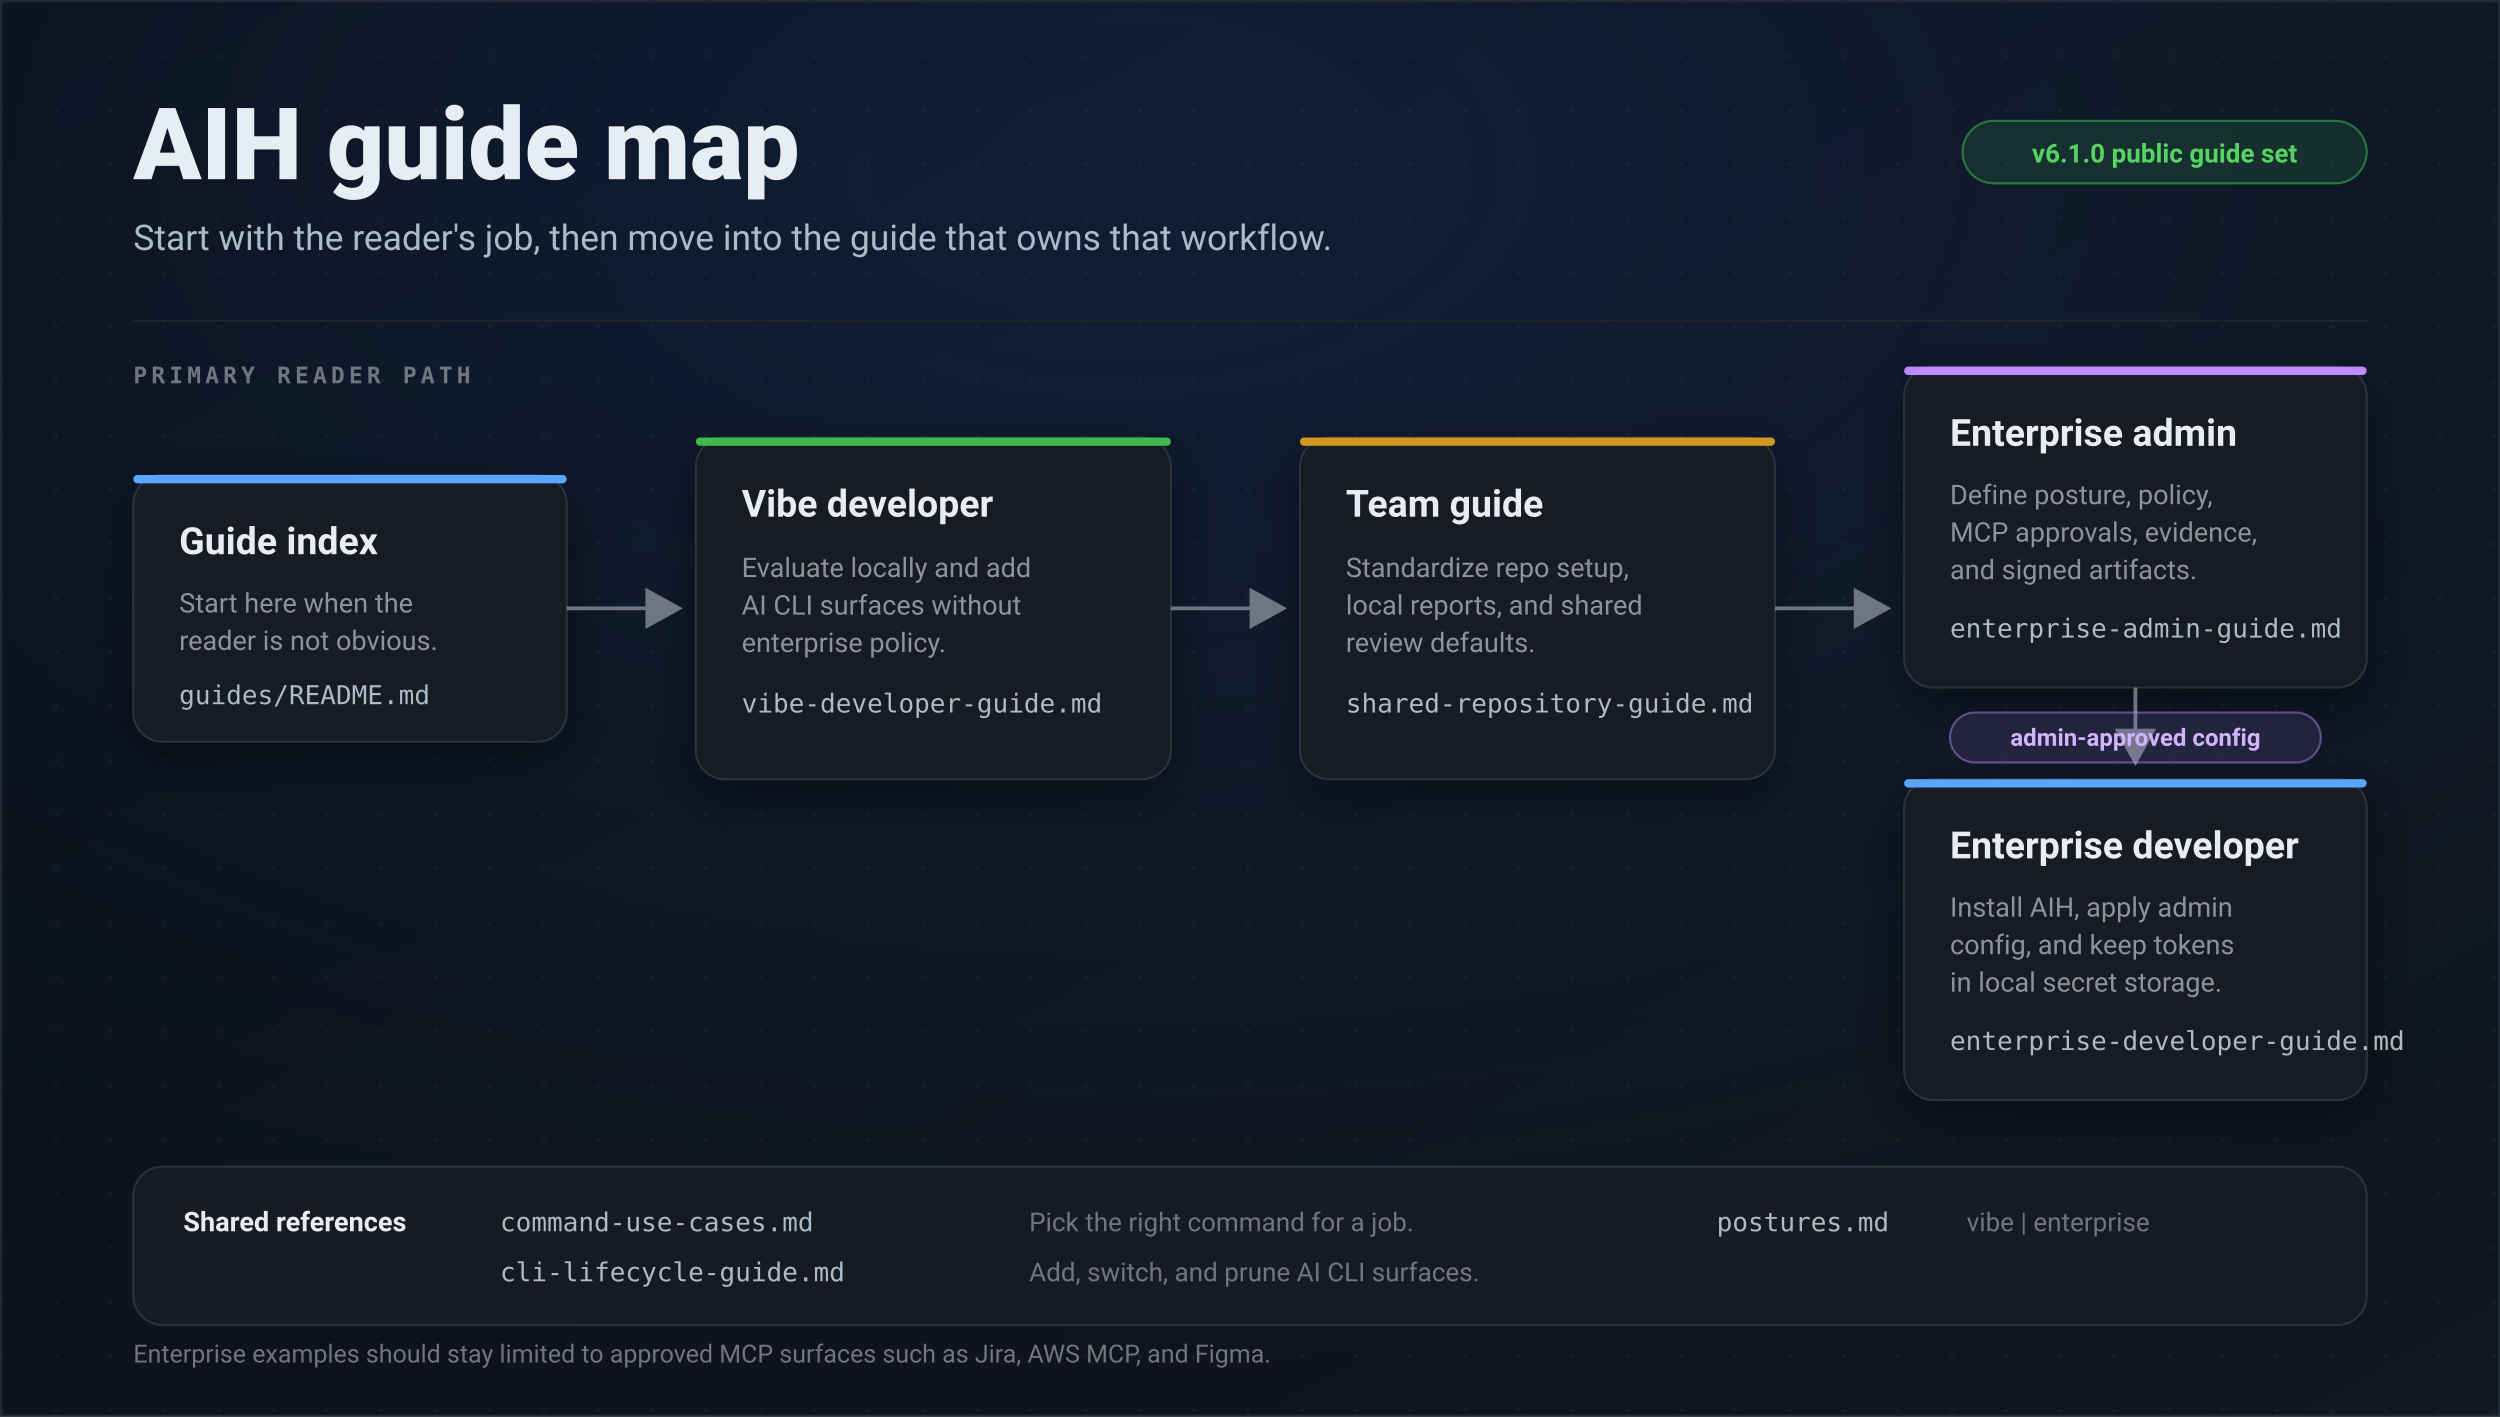
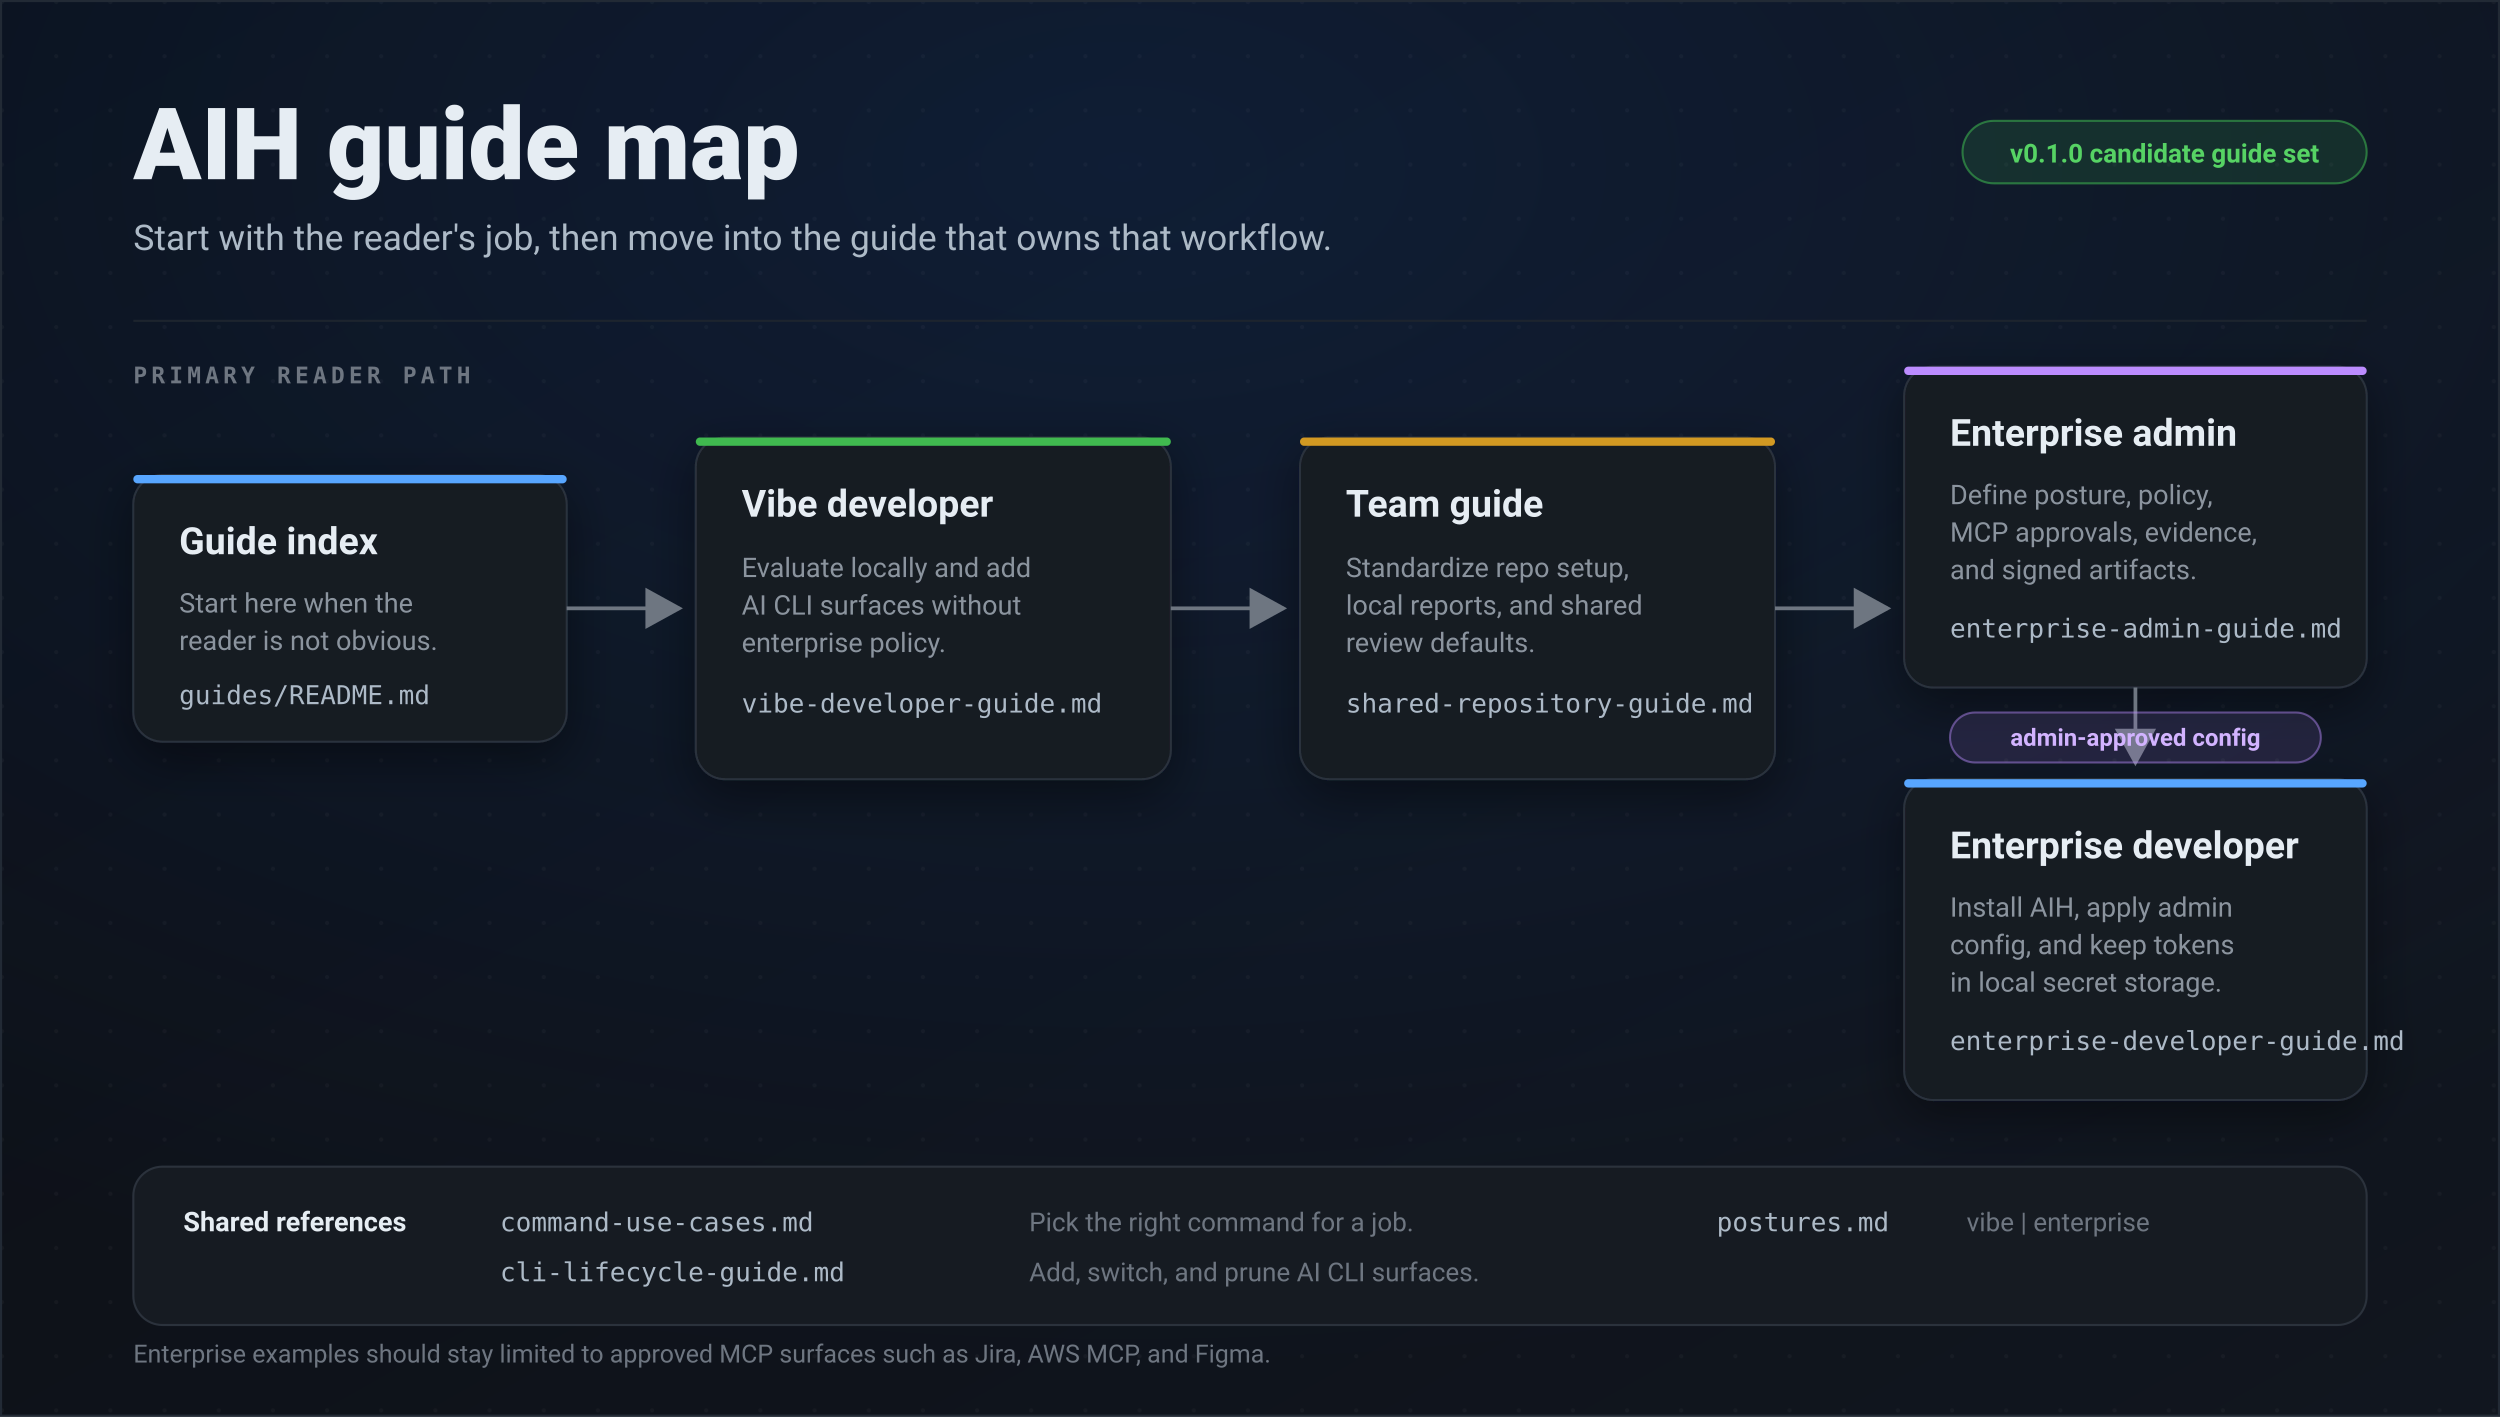
<svg xmlns="http://www.w3.org/2000/svg" width="1200" height="680" viewBox="0 0 1200 680" role="img" font-family="ui-sans-serif, -apple-system, Segoe UI, Roboto, sans-serif">
  <defs>
    <linearGradient id="bg" x1="0" y1="0" x2="1" y2="1">
      <stop offset="0" stop-color="#0b0e14" />
      <stop offset="1" stop-color="#11161f" />
    </linearGradient>
    <radialGradient id="glow" cx="0.45" cy="0.12" r="0.85">
      <stop offset="0" stop-color="#1f6feb" stop-opacity="0.14" />
      <stop offset="1" stop-color="#1f6feb" stop-opacity="0" />
    </radialGradient>
    <pattern id="dots" width="26" height="26" patternUnits="userSpaceOnUse">
      <circle cx="1" cy="1" r="1" fill="#ffffff" fill-opacity="0.035" />
    </pattern>
    <filter id="soft" x="-20%" y="-20%" width="140%" height="140%">
      <feDropShadow dx="0" dy="8" stdDeviation="12" flood-color="#000000" flood-opacity="0.42" />
    </filter>
    <marker id="arrow" markerWidth="11" markerHeight="11" refX="9" refY="5.5" orient="auto" markerUnits="strokeWidth">
      <path d="M0 0 L10 5.5 L0 11 Z" fill="#6e7681" />
    </marker>
  </defs>
  <rect width="1200" height="680" fill="url(#bg)" />
  <rect width="1200" height="680" fill="url(#dots)" />
  <rect width="1200" height="680" fill="url(#glow)" />
  <rect x="0.5" y="0.5" width="1199" height="679" fill="none" stroke="#222a35" />
  <text x="64" y="86" font-size="48" font-weight="800" fill="#e6edf3">AIH guide map</text>
  <text x="64" y="120" font-size="17" fill="#adbac7">Start with the reader's job, then move into the guide that owns that workflow.</text>
  <g transform="translate(942,58)">
    <rect width="194" height="30" rx="15" fill="#3fb950" fill-opacity="0.14" stroke="#3fb950" stroke-opacity="0.55" />
-     <text x="97" y="20" font-size="12.5" font-weight="700" fill="#56d364" text-anchor="middle">v6.1.0 public guide set</text>
+     <text x="97" y="20" font-size="12.5" font-weight="700" fill="#56d364" text-anchor="middle">v0.1.0 candidate guide set</text>
  </g>
  <line x1="64" y1="154" x2="1136" y2="154" stroke="#1d242e" />
  <text x="64" y="184" font-size="11" font-weight="700" fill="#6e7681" letter-spacing="2" font-family="ui-monospace, Menlo, monospace">PRIMARY READER PATH</text>
  <g filter="url(#soft)">
    <g transform="translate(64,228)">
      <rect width="208" height="128" rx="14" fill="#151a22" stroke="#2b323c" />
      <rect width="208" height="4" rx="2" fill="#58a6ff" />
      <text x="22" y="38" font-size="18" font-weight="750" fill="#e6edf3">Guide index</text>
      <text x="22" y="66" font-size="13" fill="#8b949e">Start here when the</text>
      <text x="22" y="84" font-size="13" fill="#8b949e">reader is not obvious.</text>
      <text x="22" y="110" font-size="12.5" fill="#adbac7" font-family="ui-monospace, Menlo, monospace">guides/README.md</text>
    </g>
    <g transform="translate(334,210)">
      <rect width="228" height="164" rx="14" fill="#151a22" stroke="#2b323c" />
      <rect width="228" height="4" rx="2" fill="#3fb950" />
      <text x="22" y="38" font-size="18" font-weight="750" fill="#e6edf3">Vibe developer</text>
      <text x="22" y="67" font-size="13" fill="#8b949e">Evaluate locally and add</text>
      <text x="22" y="85" font-size="13" fill="#8b949e">AI CLI surfaces without</text>
      <text x="22" y="103" font-size="13" fill="#8b949e">enterprise policy.</text>
      <text x="22" y="132" font-size="12.5" fill="#adbac7" font-family="ui-monospace, Menlo, monospace">vibe-developer-guide.md</text>
    </g>
    <g transform="translate(624,210)">
      <rect width="228" height="164" rx="14" fill="#151a22" stroke="#2b323c" />
      <rect width="228" height="4" rx="2" fill="#d29922" />
      <text x="22" y="38" font-size="18" font-weight="750" fill="#e6edf3">Team guide</text>
      <text x="22" y="67" font-size="13" fill="#8b949e">Standardize repo setup,</text>
      <text x="22" y="85" font-size="13" fill="#8b949e">local reports, and shared</text>
      <text x="22" y="103" font-size="13" fill="#8b949e">review defaults.</text>
      <text x="22" y="132" font-size="12.5" fill="#adbac7" font-family="ui-monospace, Menlo, monospace">shared-repository-guide.md</text>
    </g>
    <g transform="translate(914,176)">
      <rect width="222" height="154" rx="14" fill="#151a22" stroke="#2b323c" />
      <rect width="222" height="4" rx="2" fill="#bc8cff" />
      <text x="22" y="38" font-size="18" font-weight="750" fill="#e6edf3">Enterprise admin</text>
      <text x="22" y="66" font-size="13" fill="#8b949e">Define posture, policy,</text>
      <text x="22" y="84" font-size="13" fill="#8b949e">MCP approvals, evidence,</text>
      <text x="22" y="102" font-size="13" fill="#8b949e">and signed artifacts.</text>
      <text x="22" y="130" font-size="12.5" fill="#adbac7" font-family="ui-monospace, Menlo, monospace">enterprise-admin-guide.md</text>
    </g>
    <g transform="translate(914,374)">
      <rect width="222" height="154" rx="14" fill="#151a22" stroke="#2b323c" />
      <rect width="222" height="4" rx="2" fill="#58a6ff" />
      <text x="22" y="38" font-size="18" font-weight="750" fill="#e6edf3">Enterprise developer</text>
      <text x="22" y="66" font-size="13" fill="#8b949e">Install AIH, apply admin</text>
      <text x="22" y="84" font-size="13" fill="#8b949e">config, and keep tokens</text>
      <text x="22" y="102" font-size="13" fill="#8b949e">in local secret storage.</text>
      <text x="22" y="130" font-size="12.5" fill="#adbac7" font-family="ui-monospace, Menlo, monospace">enterprise-developer-guide.md</text>
    </g>
  </g>
  <g stroke="#6e7681" stroke-width="1.8" fill="none" marker-end="url(#arrow)">
    <path d="M272 292 H326" />
    <path d="M562 292 H616" />
    <path d="M852 292 H906" />
    <path d="M1025 330 V366" />
  </g>
  <g transform="translate(936,342)">
    <rect width="178" height="24" rx="12" fill="#bc8cff" fill-opacity="0.12" stroke="#bc8cff" stroke-opacity="0.45" />
    <text x="89" y="16" font-size="11.5" font-weight="700" fill="#d2b3ff" text-anchor="middle">admin-approved config</text>
  </g>
  <g transform="translate(64,560)">
    <rect width="1072" height="76" rx="14" fill="#161b22" stroke="#2b323c" />
    <text x="24" y="31" font-size="13" font-weight="700" fill="#e6edf3">Shared references</text>
    <text x="176" y="31" font-size="12.5" fill="#adbac7" font-family="ui-monospace, Menlo, monospace">command-use-cases.md</text>
    <text x="430" y="31" font-size="12.5" fill="#6e7681">Pick the right command for a job.</text>
    <text x="176" y="55" font-size="12.5" fill="#adbac7" font-family="ui-monospace, Menlo, monospace">cli-lifecycle-guide.md</text>
    <text x="430" y="55" font-size="12.5" fill="#6e7681">Add, switch, and prune AI CLI surfaces.</text>
    <text x="760" y="31" font-size="12.5" fill="#adbac7" font-family="ui-monospace, Menlo, monospace">postures.md</text>
    <text x="880" y="31" font-size="12.5" fill="#6e7681">vibe | enterprise</text>
  </g>
  <text x="64" y="654" font-size="12" fill="#6e7681">Enterprise examples should stay limited to approved MCP surfaces such as Jira, AWS MCP, and Figma.</text>
</svg>
